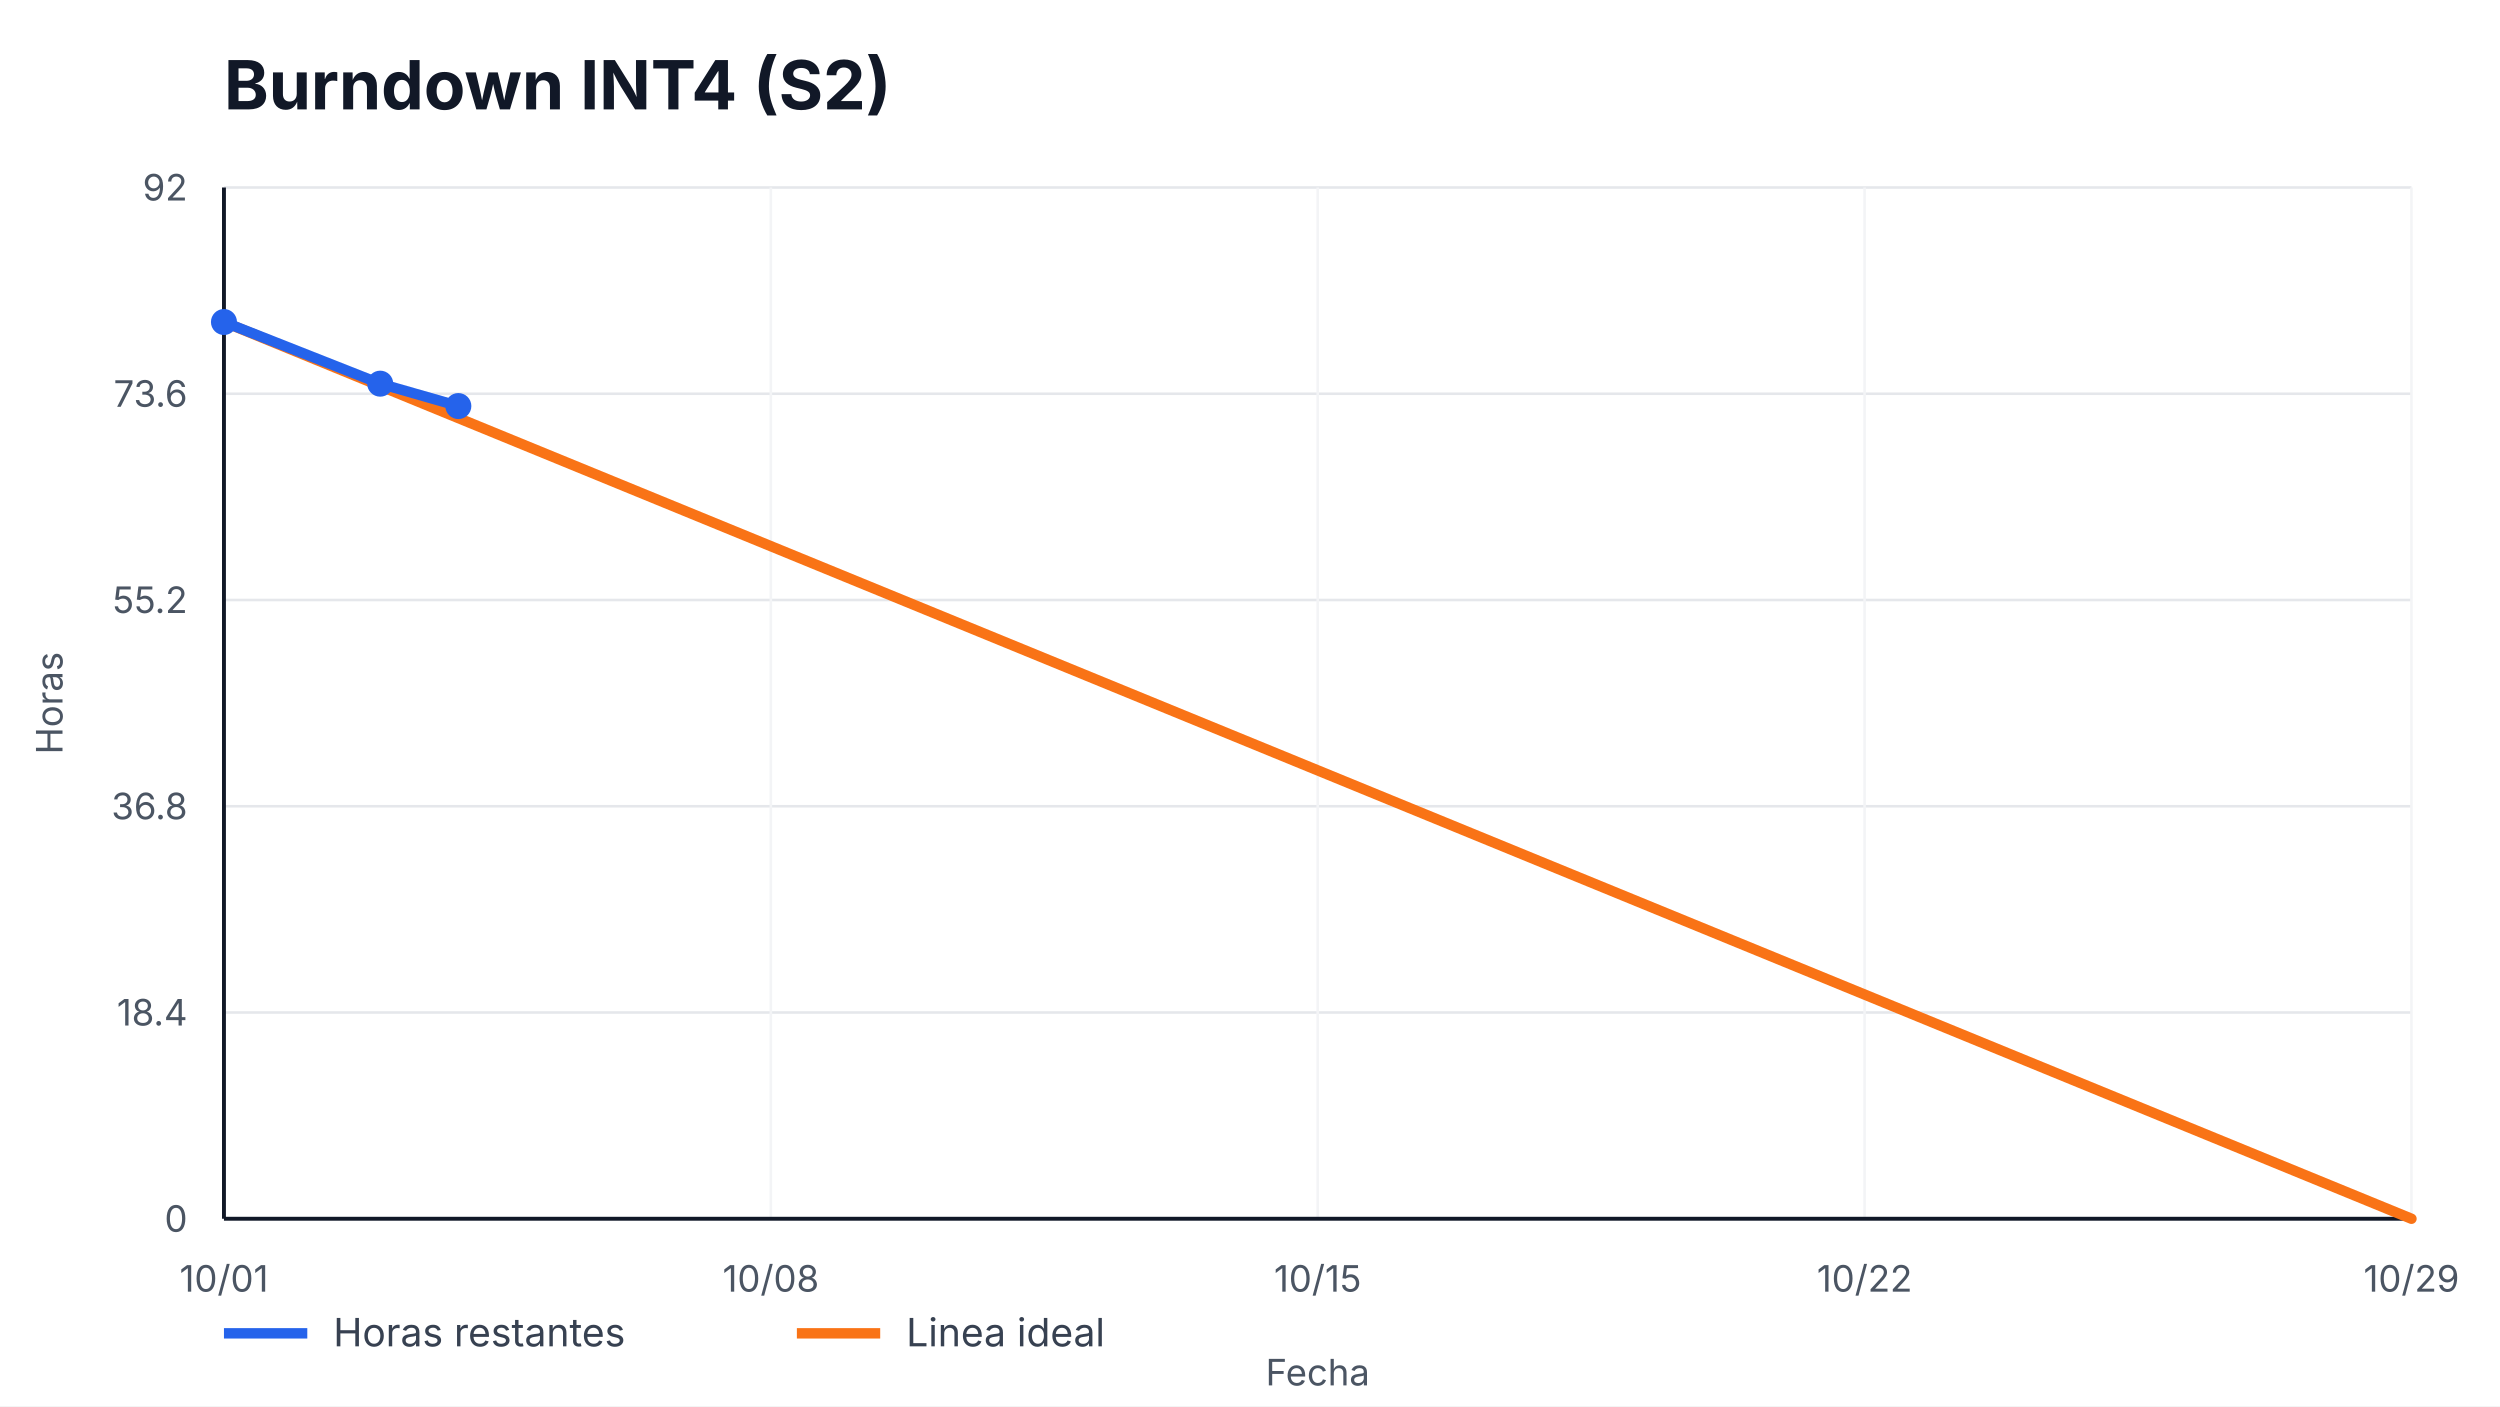
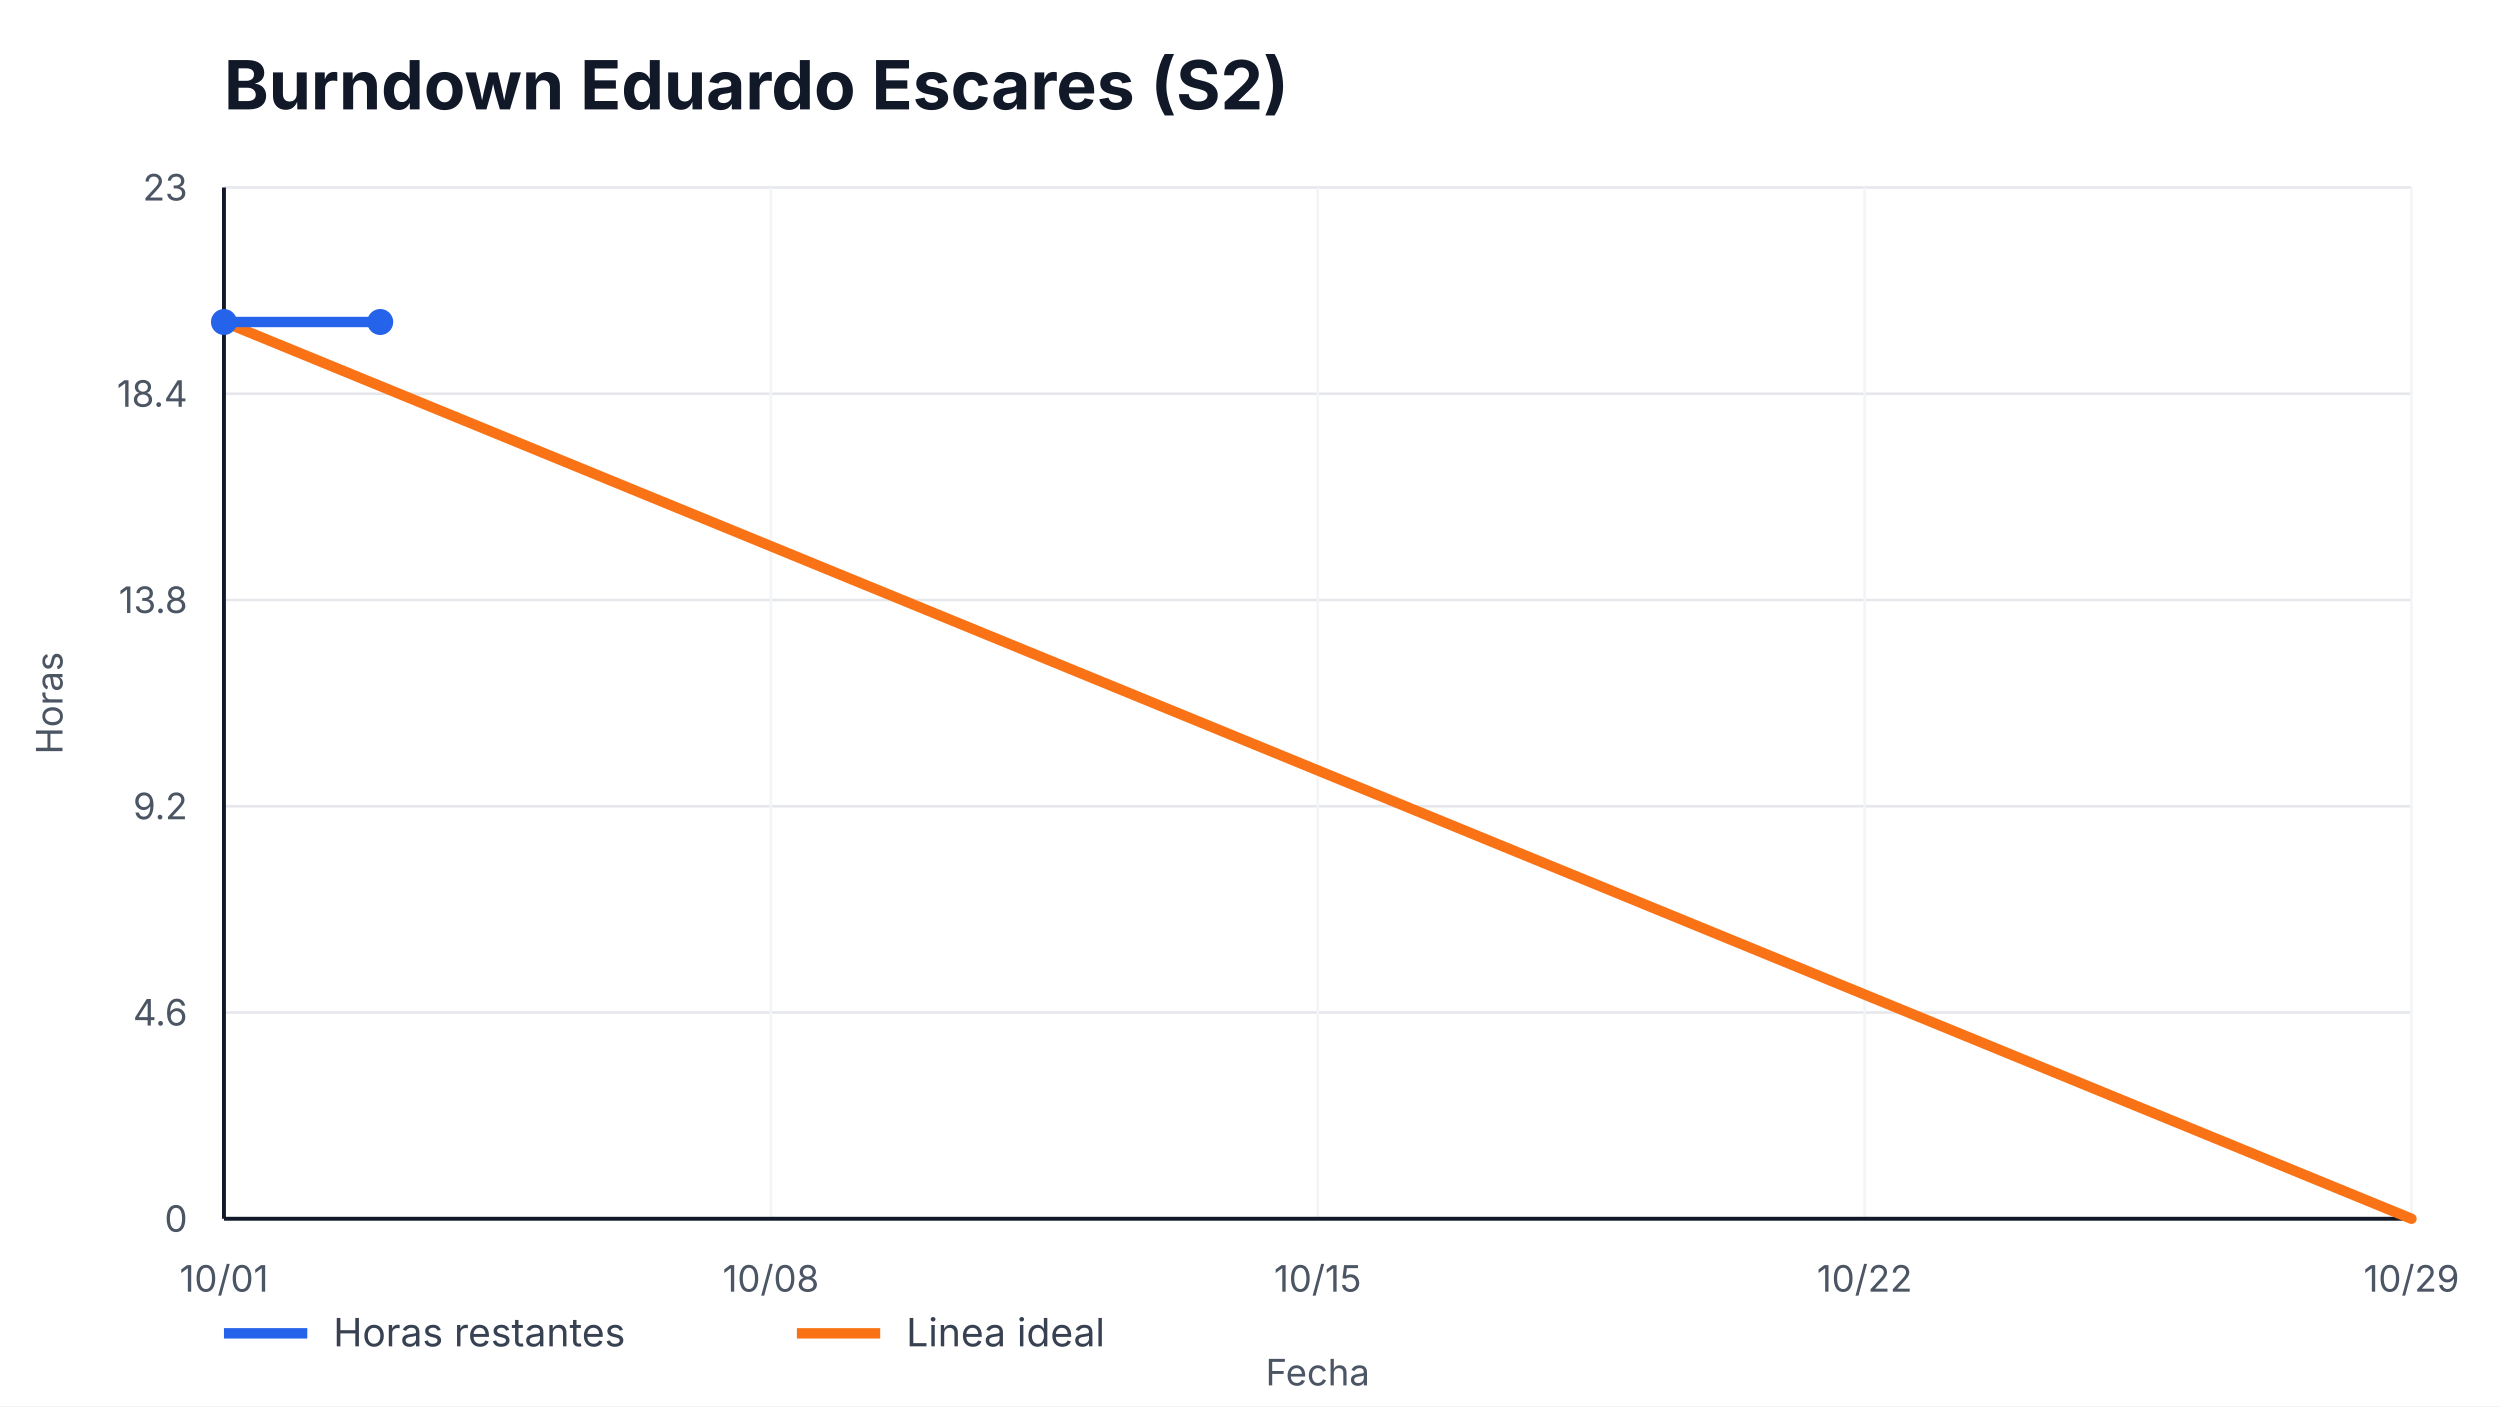
- <svg xmlns="http://www.w3.org/2000/svg" width="960" height="540" viewBox="0 0 960 540" role="img" aria-label="Burndown INT4 (S2)">
+ <svg xmlns="http://www.w3.org/2000/svg" width="960" height="540" viewBox="0 0 960 540" role="img" aria-label="Burndown Eduardo Escares (S2)">
  <style>
    text { font-family: -apple-system, BlinkMacSystemFont, "Segoe UI", sans-serif; fill: #111827; }
    .title { font-size: 26px; font-weight: 700; }
    .axis { font-size: 14px; fill: #4b5563; }
    .legend { font-size: 15px; fill: #374151; }
    .overrun { font-size: 14px; font-weight: 700; fill: #b91c1c; }
  </style>
  <rect width="100%" height="100%" fill="#ffffff" />
-   <text x="86" y="42" class="title">Burndown INT4 (S2)</text>
+   <text x="86" y="42" class="title">Burndown Eduardo Escares (S2)</text>
  <g>
    <line x1="86" y1="468.00" x2="926" y2="468.00" stroke="#e5e7eb" />
    <line x1="86" y1="388.80" x2="926" y2="388.80" stroke="#e5e7eb" />
    <line x1="86" y1="309.60" x2="926" y2="309.60" stroke="#e5e7eb" />
    <line x1="86" y1="230.40" x2="926" y2="230.40" stroke="#e5e7eb" />
    <line x1="86" y1="151.20" x2="926" y2="151.20" stroke="#e5e7eb" />
    <line x1="86" y1="72.00" x2="926" y2="72.00" stroke="#e5e7eb" />
  </g>
  <g>
    <line x1="86.00" y1="72" x2="86.00" y2="468" stroke="#f3f4f6" />
    <text x="86.00" y="496" text-anchor="middle" class="axis">10/01</text>
    <line x1="296.00" y1="72" x2="296.00" y2="468" stroke="#f3f4f6" />
    <text x="296.00" y="496" text-anchor="middle" class="axis">10/08</text>
    <line x1="506.00" y1="72" x2="506.00" y2="468" stroke="#f3f4f6" />
    <text x="506.00" y="496" text-anchor="middle" class="axis">10/15</text>
    <line x1="716.00" y1="72" x2="716.00" y2="468" stroke="#f3f4f6" />
    <text x="716.00" y="496" text-anchor="middle" class="axis">10/22</text>
    <line x1="926.00" y1="72" x2="926.00" y2="468" stroke="#f3f4f6" />
    <text x="926.00" y="496" text-anchor="middle" class="axis">10/29</text>
  </g>
  <line x1="86" y1="468" x2="926" y2="468" stroke="#111827" stroke-width="1.5" />
  <line x1="86" y1="72" x2="86" y2="468" stroke="#111827" stroke-width="1.5" />
  <g>
    <text x="72" y="473.00" text-anchor="end" class="axis">0</text>
-     <text x="72" y="393.80" text-anchor="end" class="axis">18.4</text>
-     <text x="72" y="314.60" text-anchor="end" class="axis">36.8</text>
-     <text x="72" y="235.40" text-anchor="end" class="axis">55.2</text>
-     <text x="72" y="156.20" text-anchor="end" class="axis">73.6</text>
-     <text x="72" y="77.00" text-anchor="end" class="axis">92</text>
+     <text x="72" y="393.80" text-anchor="end" class="axis">4.6</text>
+     <text x="72" y="314.60" text-anchor="end" class="axis">9.2</text>
+     <text x="72" y="235.40" text-anchor="end" class="axis">13.8</text>
+     <text x="72" y="156.20" text-anchor="end" class="axis">18.4</text>
+     <text x="72" y="77.00" text-anchor="end" class="axis">23</text>
  </g>
  <polyline points="86.00,123.65 926.00,468.00" fill="none" stroke="#f97316" stroke-width="4" stroke-linecap="round" />
-   <polyline points="86.00,123.65 146.00,147.33 176.00,155.93" fill="none" stroke="#2563eb" stroke-width="4" stroke-linecap="round" stroke-linejoin="round" />
+   <polyline points="86.00,123.65 146.00,123.65" fill="none" stroke="#2563eb" stroke-width="4" stroke-linecap="round" stroke-linejoin="round" />
  <g>
    <circle cx="86.00" cy="123.65" r="5" fill="#2563eb" />
-     <circle cx="146.00" cy="147.33" r="5" fill="#2563eb" />
-     <circle cx="176.00" cy="155.93" r="5" fill="#2563eb" />
+     <circle cx="146.00" cy="123.65" r="5" fill="#2563eb" />
  </g>
  <line x1="86" y1="512" x2="118" y2="512" stroke="#2563eb" stroke-width="4" />
  <text x="128" y="517" class="legend">Horas restantes</text>
  <line x1="306" y1="512" x2="338" y2="512" stroke="#f97316" stroke-width="4" />
  <text x="348" y="517" class="legend">Linea ideal</text>
  <text x="506.0" y="532" text-anchor="middle" class="axis">Fecha</text>
  <text x="24" y="270.0" transform="rotate(-90 24,270.0)" text-anchor="middle" class="axis">Horas</text>
</svg>
